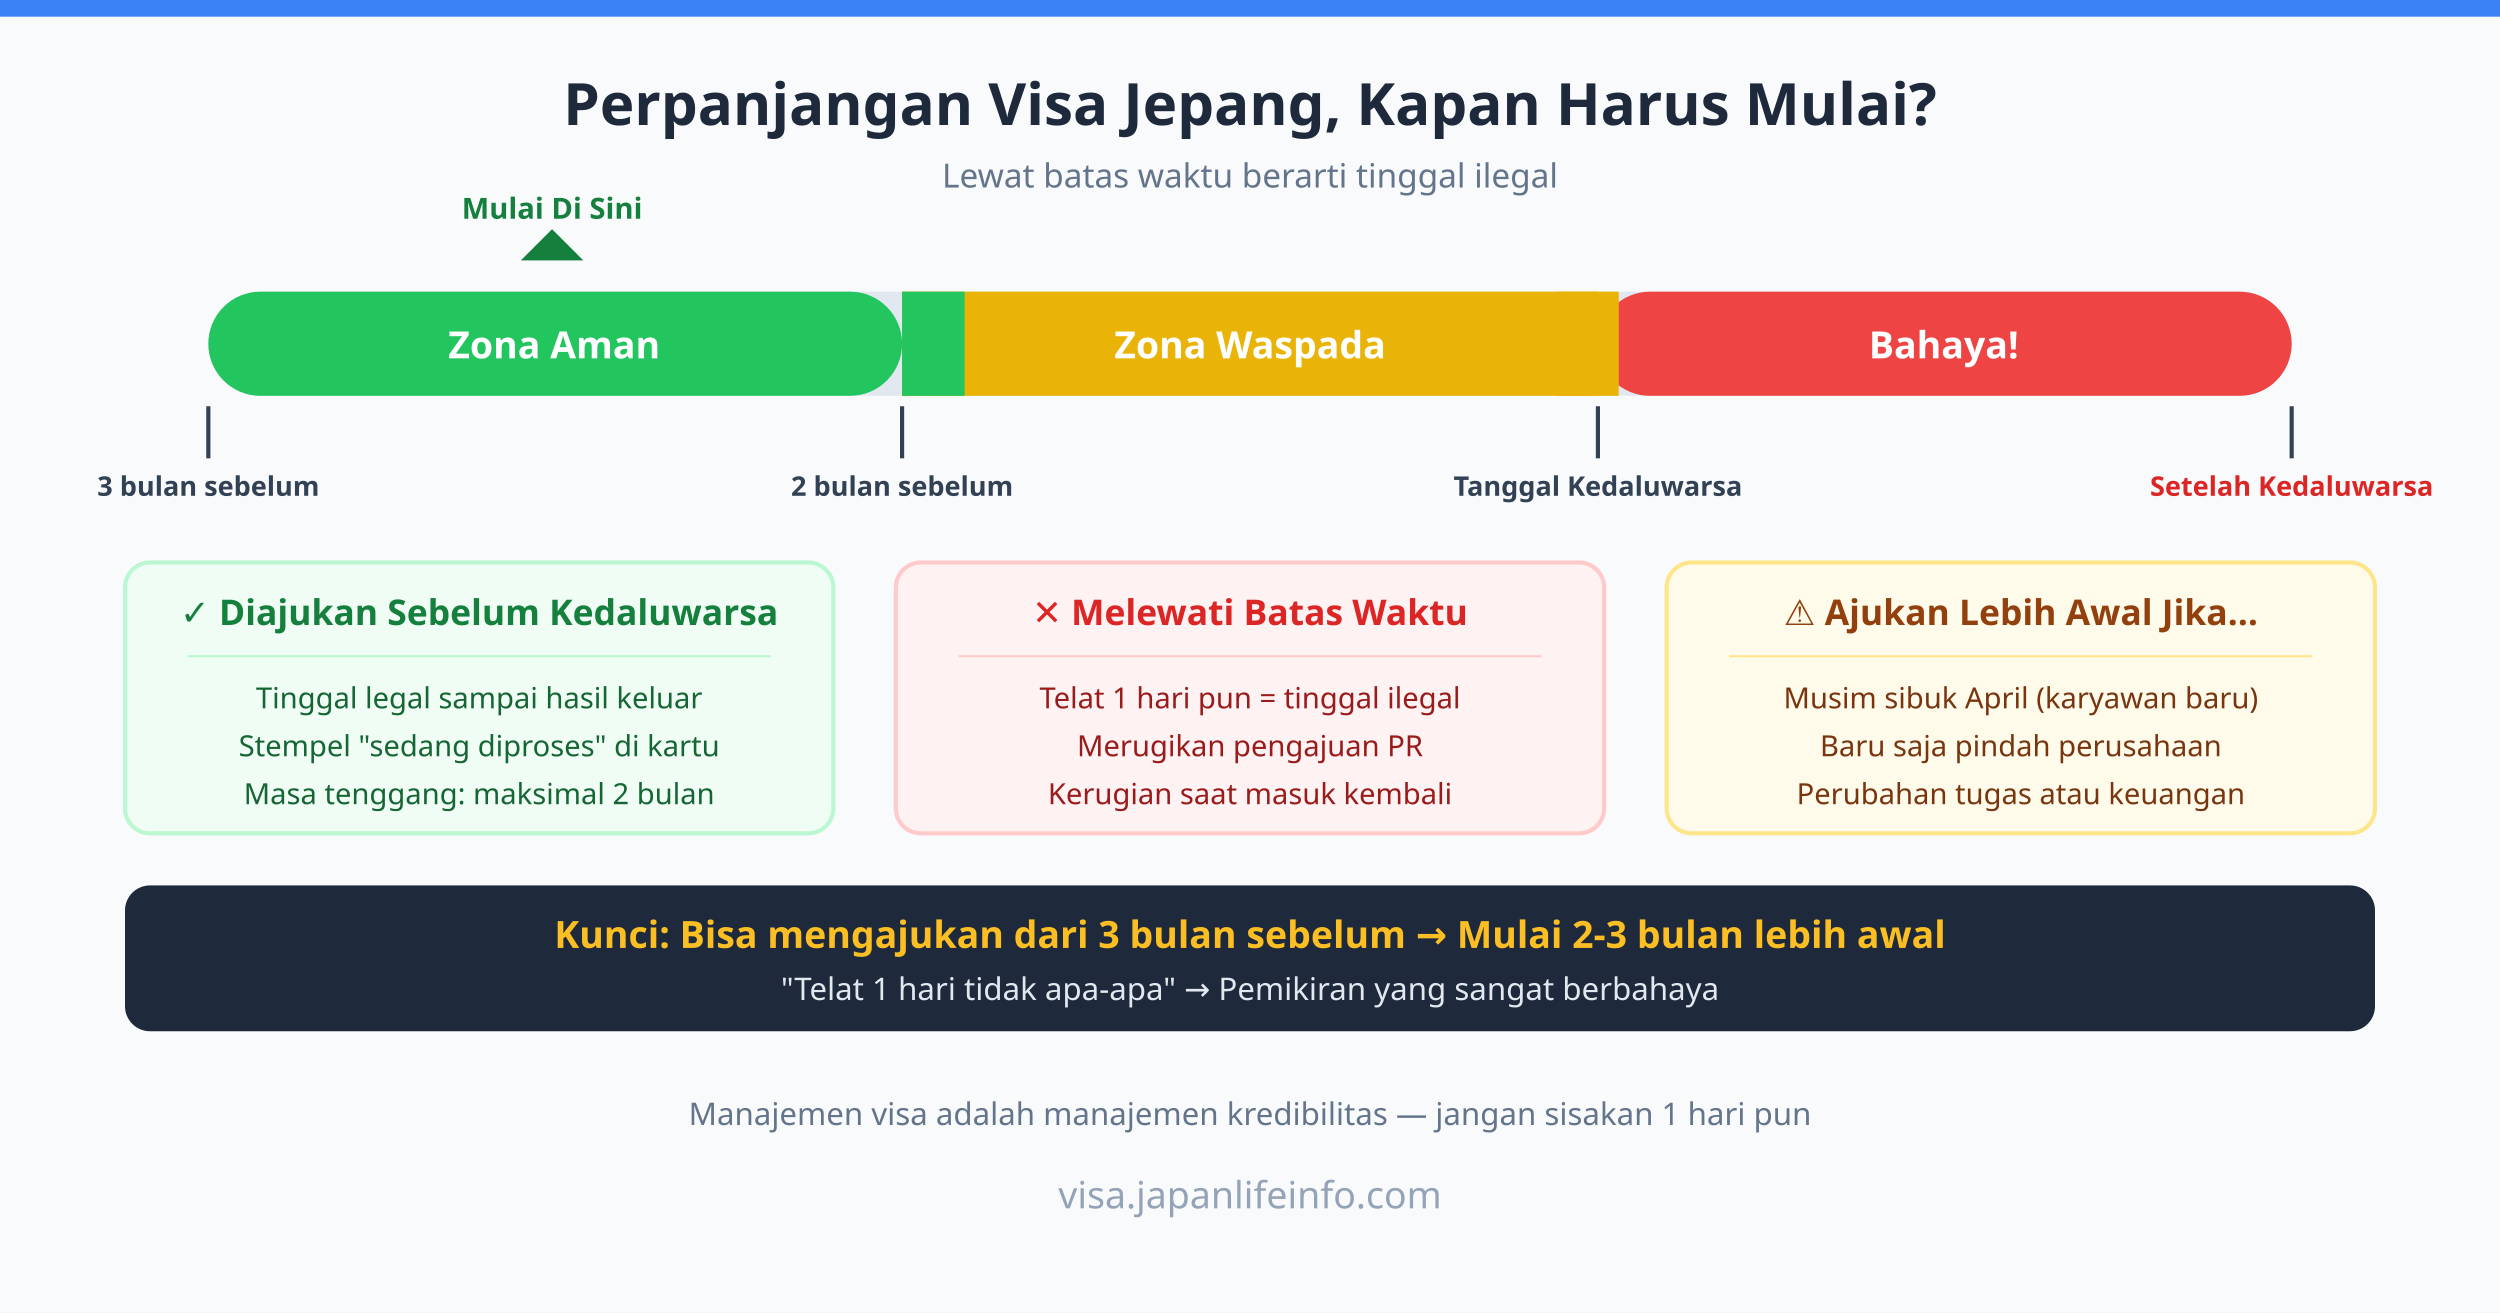
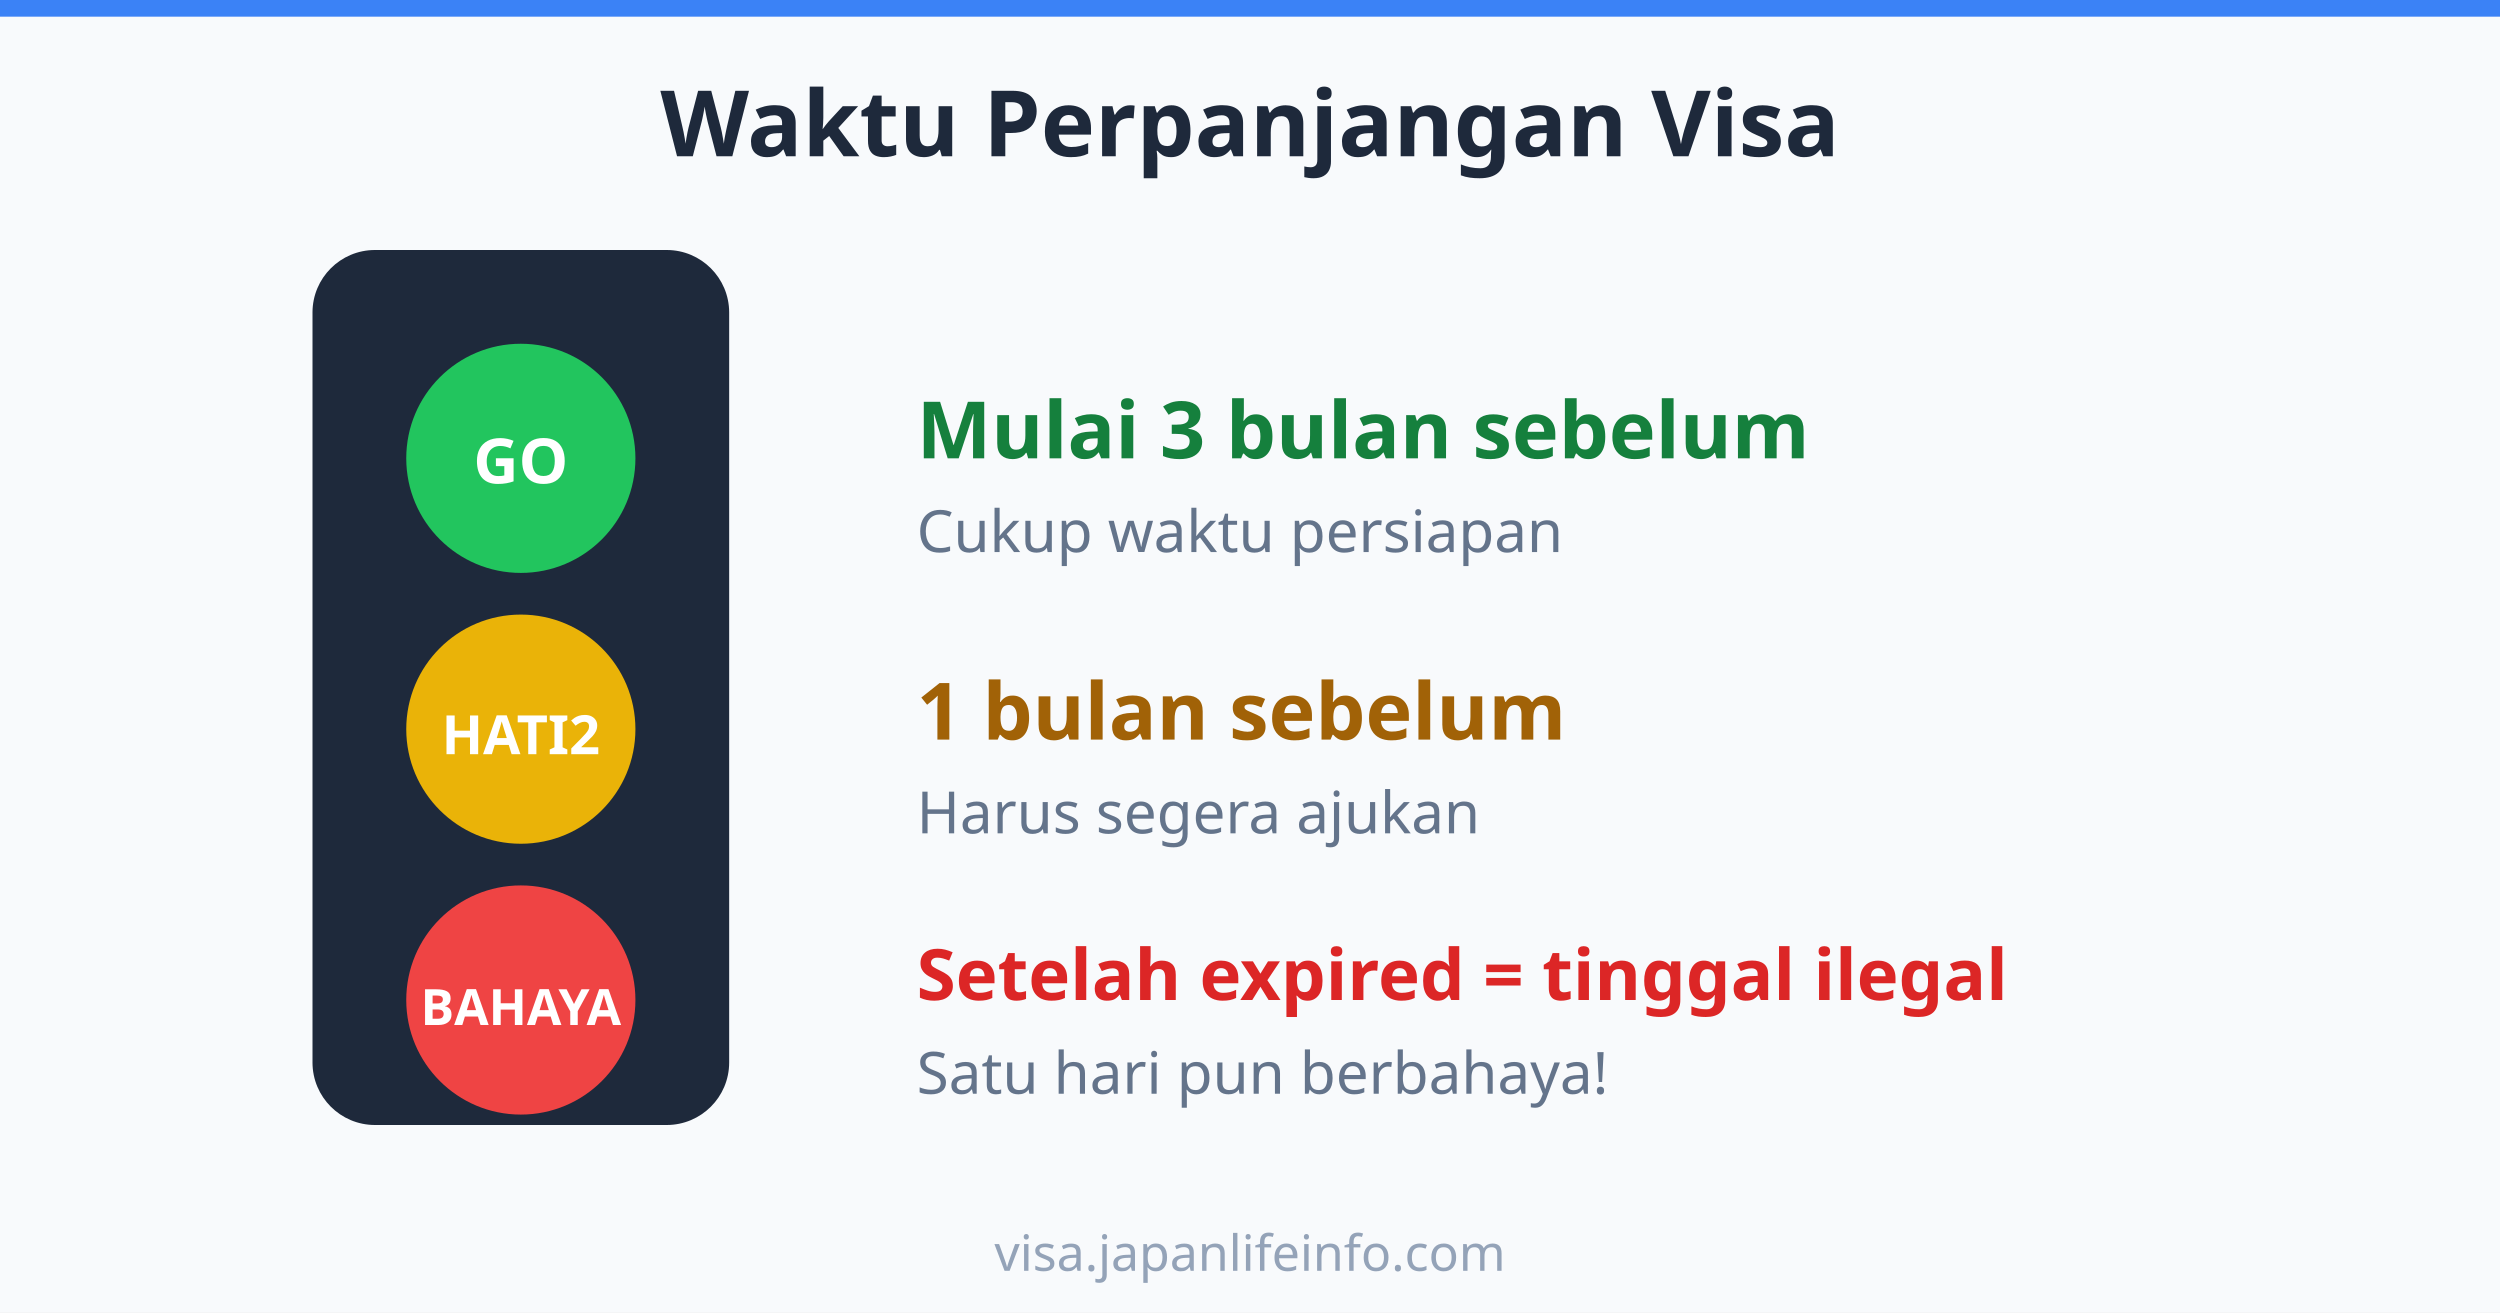
<svg xmlns="http://www.w3.org/2000/svg" width="1200" height="630" viewBox="0 0 1200 630" fill="none">
  <rect width="1200" height="630" fill="#f8fafc" />
  <rect width="1200" height="8" fill="url(#headerGradient)" />
-   <text x="600" y="60" text-anchor="middle" fill="#1e293b" font-family="sans-serif" font-size="28" font-weight="bold">Perpanjangan Visa Jepang, Kapan Harus Mulai?</text>
-   <text x="600" y="90" text-anchor="middle" fill="#64748b" font-family="sans-serif" font-size="16">Lewat batas waktu berarti tinggal ilegal</text>
-   <rect x="100" y="140" width="1000" height="50" rx="25" fill="#e2e8f0" />
-   <rect x="100" y="140" width="333" height="50" rx="25" fill="#22c55e" />
-   <rect x="433" y="140" width="334" height="50" fill="#eab308" />
-   <rect x="767" y="140" width="333" height="50" rx="25" fill="#ef4444" />
-   <rect x="433" y="140" width="30" height="50" fill="#22c55e" />
-   <rect x="747" y="140" width="30" height="50" fill="#eab308" />
-   <text x="266" y="172" text-anchor="middle" fill="white" font-family="sans-serif" font-size="18" font-weight="bold">Zona Aman</text>
-   <text x="600" y="172" text-anchor="middle" fill="white" font-family="sans-serif" font-size="18" font-weight="bold">Zona Waspada</text>
-   <text x="933" y="172" text-anchor="middle" fill="white" font-family="sans-serif" font-size="18" font-weight="bold">Bahaya!</text>
-   <line x1="100" y1="195" x2="100" y2="220" stroke="#334155" stroke-width="2" />
-   <text x="100" y="238" text-anchor="middle" fill="#334155" font-family="sans-serif" font-size="13" font-weight="bold">3 bulan sebelum</text>
-   <line x1="433" y1="195" x2="433" y2="220" stroke="#334155" stroke-width="2" />
-   <text x="433" y="238" text-anchor="middle" fill="#334155" font-family="sans-serif" font-size="13" font-weight="bold">2 bulan sebelum</text>
-   <line x1="767" y1="195" x2="767" y2="220" stroke="#334155" stroke-width="2" />
-   <text x="767" y="238" text-anchor="middle" fill="#334155" font-family="sans-serif" font-size="13" font-weight="bold">Tanggal Kedaluwarsa</text>
-   <line x1="1100" y1="195" x2="1100" y2="220" stroke="#334155" stroke-width="2" />
-   <text x="1100" y="238" text-anchor="middle" fill="#dc2626" font-family="sans-serif" font-size="13" font-weight="bold">Setelah Kedaluwarsa</text>
-   <polygon points="250,125 280,125 265,110" fill="#15803d" />
-   <text x="265" y="105" text-anchor="middle" fill="#15803d" font-family="sans-serif" font-size="14" font-weight="bold">Mulai Di Sini</text>
-   <g transform="translate(60, 270)">
-     <rect width="340" height="130" rx="12" fill="#f0fdf4" stroke="#bbf7d0" stroke-width="2" />
-     <text x="170" y="30" text-anchor="middle" fill="#15803d" font-family="sans-serif" font-size="17" font-weight="bold">✓ Diajukan Sebelum Kedaluwarsa</text>
-     <line x1="30" y1="45" x2="310" y2="45" stroke="#bbf7d0" stroke-width="1" />
-     <text x="170" y="70" text-anchor="middle" fill="#166534" font-family="sans-serif" font-size="14">Tinggal legal sampai hasil keluar</text>
-     <text x="170" y="93" text-anchor="middle" fill="#166534" font-family="sans-serif" font-size="14">Stempel "sedang diproses" di kartu</text>
-     <text x="170" y="116" text-anchor="middle" fill="#166534" font-family="sans-serif" font-size="14">Masa tenggang: maksimal 2 bulan</text>
-   </g>
-   <g transform="translate(430, 270)">
-     <rect width="340" height="130" rx="12" fill="#fef2f2" stroke="#fecaca" stroke-width="2" />
-     <text x="170" y="30" text-anchor="middle" fill="#dc2626" font-family="sans-serif" font-size="17" font-weight="bold">✕ Melewati Batas Waktu</text>
-     <line x1="30" y1="45" x2="310" y2="45" stroke="#fecaca" stroke-width="1" />
-     <text x="170" y="70" text-anchor="middle" fill="#991b1b" font-family="sans-serif" font-size="14">Telat 1 hari pun = tinggal ilegal</text>
-     <text x="170" y="93" text-anchor="middle" fill="#991b1b" font-family="sans-serif" font-size="14">Merugikan pengajuan PR</text>
-     <text x="170" y="116" text-anchor="middle" fill="#991b1b" font-family="sans-serif" font-size="14">Kerugian saat masuk kembali</text>
-   </g>
-   <g transform="translate(800, 270)">
-     <rect width="340" height="130" rx="12" fill="#fffbeb" stroke="#fde68a" stroke-width="2" />
-     <text x="170" y="30" text-anchor="middle" fill="#92400e" font-family="sans-serif" font-size="17" font-weight="bold">⚠ Ajukan Lebih Awal Jika...</text>
-     <line x1="30" y1="45" x2="310" y2="45" stroke="#fde68a" stroke-width="1" />
-     <text x="170" y="70" text-anchor="middle" fill="#78350f" font-family="sans-serif" font-size="14">Musim sibuk April (karyawan baru)</text>
-     <text x="170" y="93" text-anchor="middle" fill="#78350f" font-family="sans-serif" font-size="14">Baru saja pindah perusahaan</text>
-     <text x="170" y="116" text-anchor="middle" fill="#78350f" font-family="sans-serif" font-size="14">Perubahan tugas atau keuangan</text>
-   </g>
-   <rect x="60" y="425" width="1080" height="70" rx="12" fill="#1e293b" />
-   <text x="600" y="455" text-anchor="middle" fill="#fbbf24" font-family="sans-serif" font-size="18" font-weight="bold">Kunci: Bisa mengajukan dari 3 bulan sebelum → Mulai 2-3 bulan lebih awal</text>
-   <text x="600" y="480" text-anchor="middle" fill="#e2e8f0" font-family="sans-serif" font-size="15">"Telat 1 hari tidak apa-apa" → Pemikiran yang sangat berbahaya</text>
-   <text x="600" y="540" text-anchor="middle" fill="#64748b" font-family="sans-serif" font-size="15">Manajemen visa adalah manajemen kredibilitas — jangan sisakan 1 hari pun</text>
-   <text x="600" y="580" text-anchor="middle" fill="#94a3b8" font-family="sans-serif" font-size="18">visa.japanlifeinfo.com</text>
+   <text x="600" y="75" text-anchor="middle" fill="#1e293b" font-family="sans-serif" font-size="44" font-weight="bold">Waktu Perpanjangan Visa</text>
+   <rect x="150" y="120" width="200" height="420" rx="30" fill="#1e293b" />
+   <circle cx="250" cy="220" r="55" fill="#22c55e" />
+   <text x="250" y="232" text-anchor="middle" fill="white" font-family="sans-serif" font-size="30" font-weight="bold">GO</text>
+   <circle cx="250" cy="350" r="55" fill="#eab308" />
+   <text x="250" y="362" text-anchor="middle" fill="white" font-family="sans-serif" font-size="26" font-weight="bold">HATI2</text>
+   <circle cx="250" cy="480" r="55" fill="#ef4444" />
+   <text x="250" y="492" text-anchor="middle" fill="white" font-family="sans-serif" font-size="24" font-weight="bold">BAHAYA</text>
+   <text x="440" y="220" fill="#15803d" font-family="sans-serif" font-size="38" font-weight="bold">Mulai 3 bulan sebelum</text>
+   <text x="440" y="265" fill="#64748b" font-family="sans-serif" font-size="28">Cukup waktu persiapan</text>
+   <text x="440" y="355" fill="#a16207" font-family="sans-serif" font-size="38" font-weight="bold">1 bulan sebelum</text>
+   <text x="440" y="400" fill="#64748b" font-family="sans-serif" font-size="28">Harus segera ajukan</text>
+   <text x="440" y="480" fill="#dc2626" font-family="sans-serif" font-size="34" font-weight="bold">Setelah expired = tinggal ilegal</text>
+   <text x="440" y="525" fill="#64748b" font-family="sans-serif" font-size="28">Satu hari pun berbahaya!</text>
+   <text x="600" y="610" text-anchor="middle" fill="#94a3b8" font-family="sans-serif" font-size="24">visa.japanlifeinfo.com</text>
  <defs>
    <linearGradient id="headerGradient" x1="0" y1="0" x2="1200" y2="0">
      <stop offset="0%" stop-color="#3b82f6" />
      <stop offset="50%" stop-color="#8b5cf6" />
      <stop offset="100%" stop-color="#10b981" />
    </linearGradient>
  </defs>
</svg>
